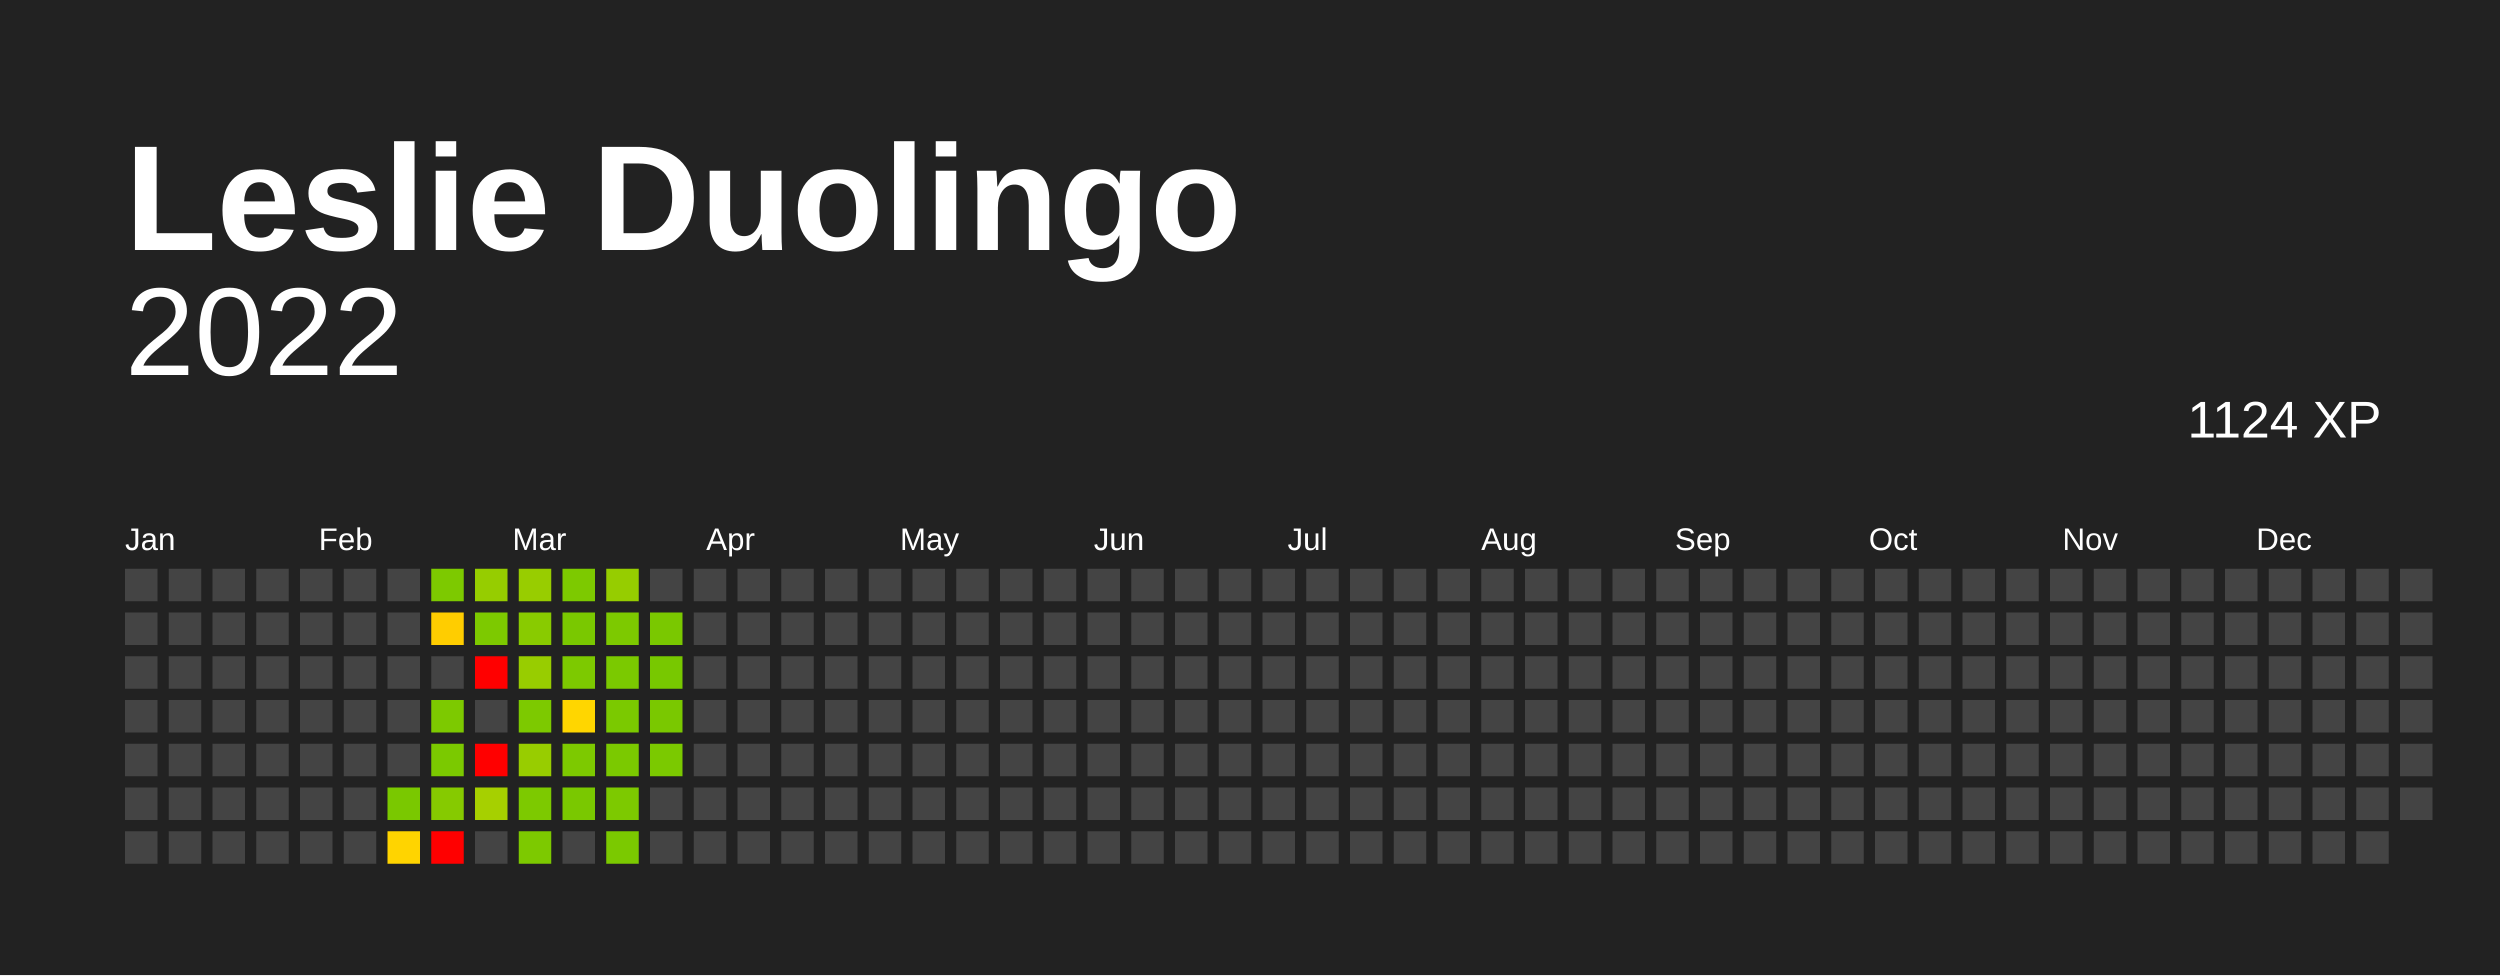
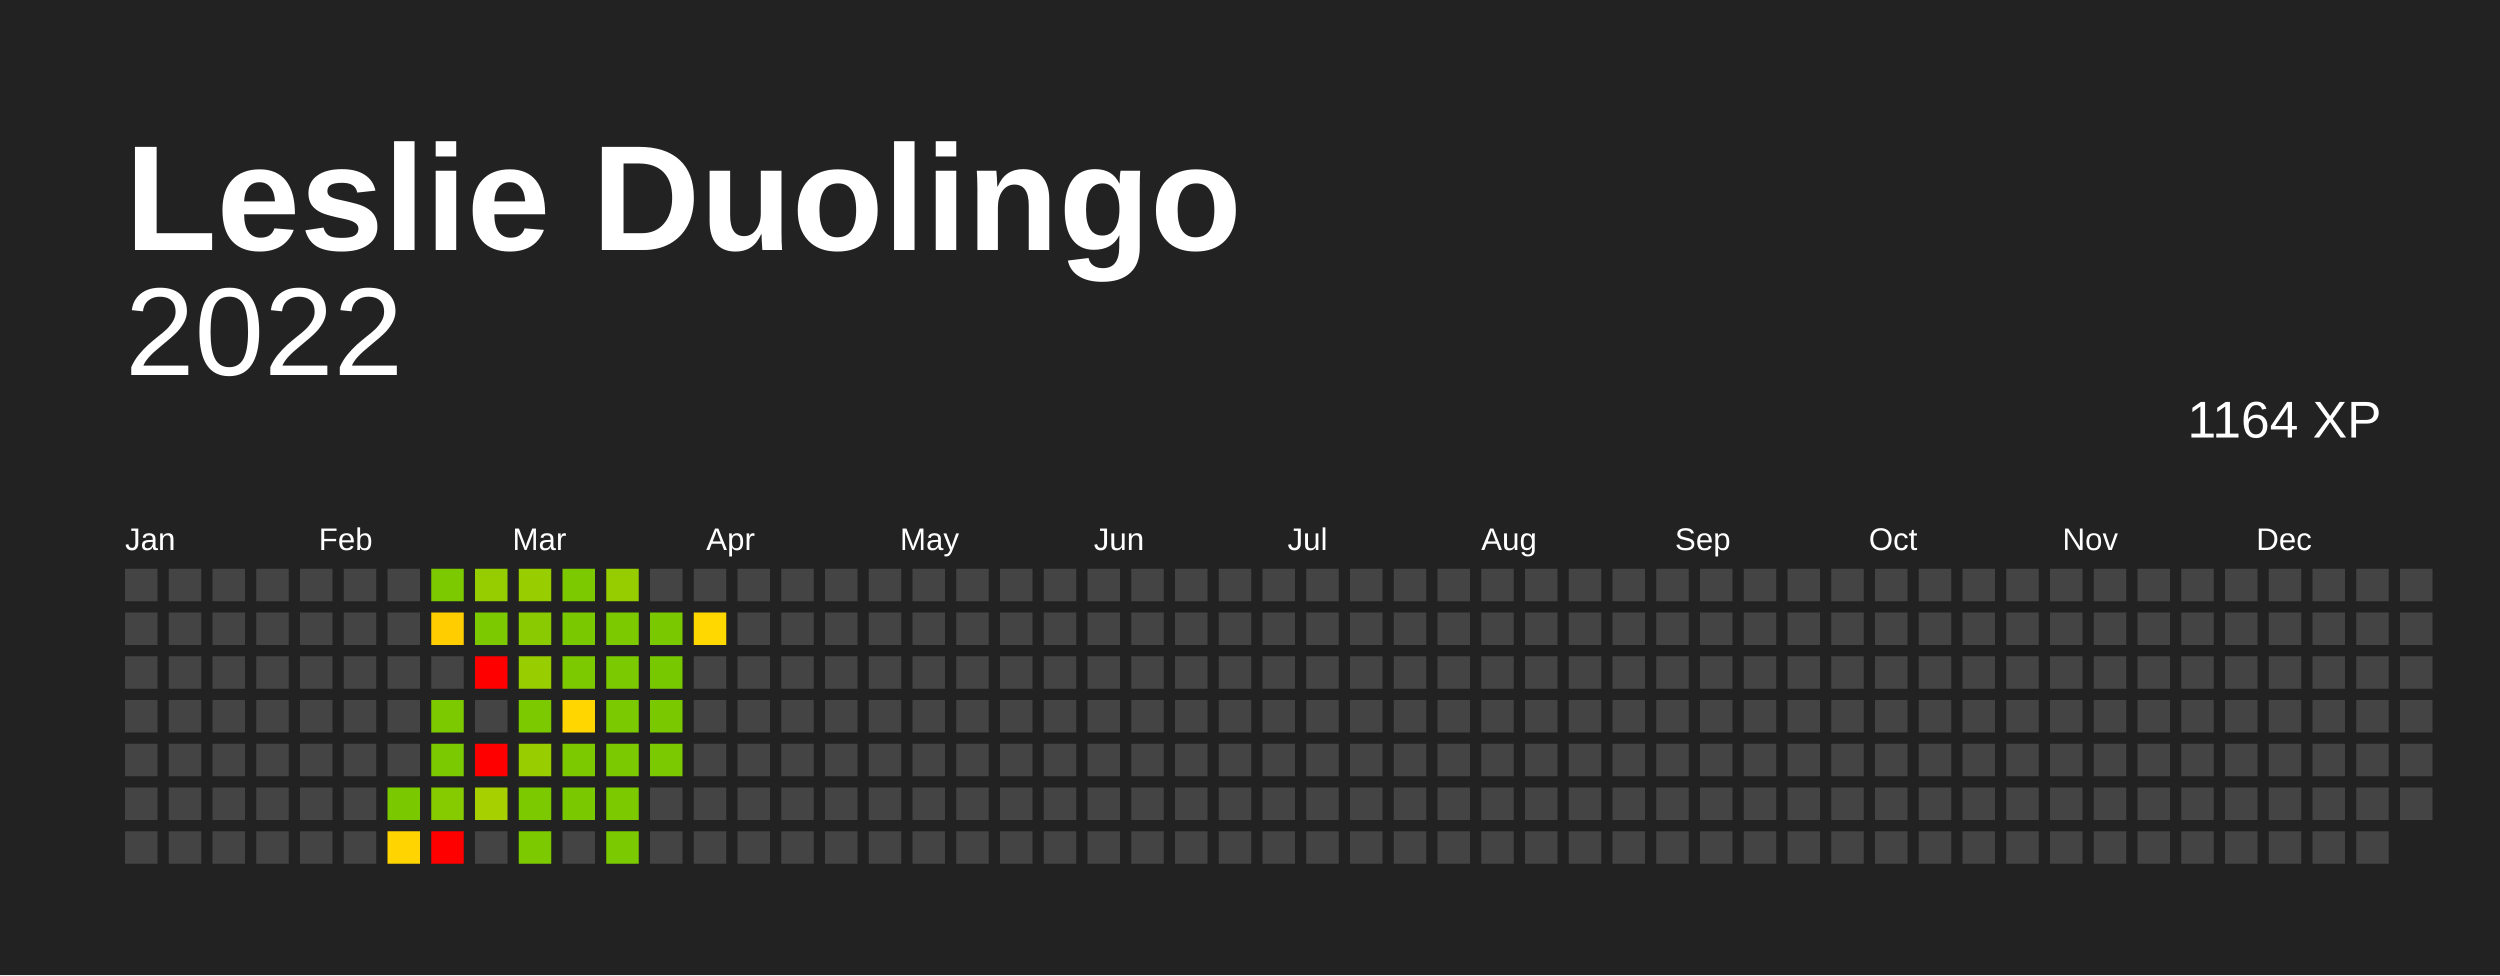
<svg xmlns="http://www.w3.org/2000/svg" baseProfile="full" height="78mm" version="1.1" viewBox="0,0,200,78" width="200mm">
  <defs />
  <rect fill="#222222" height="78" width="200" x="0" y="0" />
  <text fill="#FFFFFF" style="font-size:12px; font-family:Arial; font-weight:bold;" x="10" y="20">Leslie Duolingo</text>
  <text alignment-baseline="hanging" fill="#FFFFFF" style="font-size:10.0px; font-family:Arial;" x="10" y="30">2022</text>
-   <text alignment-baseline="hanging" fill="#FFFFFF" style="font-size:4.125px; font-family:Arial;" x="175" y="35">1124 XP</text>
+   <text alignment-baseline="hanging" fill="#FFFFFF" style="font-size:4.125px; font-family:Arial;" x="175" y="35">1164 XP</text>
  <text fill="#FFFFFF" style="font-size:2.5px; font-family:Arial" x="10.0" y="44">Jan</text>
  <text fill="#FFFFFF" style="font-size:2.5px; font-family:Arial" x="25.5" y="44">Feb</text>
  <text fill="#FFFFFF" style="font-size:2.5px; font-family:Arial" x="41.0" y="44">Mar</text>
  <text fill="#FFFFFF" style="font-size:2.5px; font-family:Arial" x="56.5" y="44">Apr</text>
  <text fill="#FFFFFF" style="font-size:2.5px; font-family:Arial" x="72.0" y="44">May</text>
  <text fill="#FFFFFF" style="font-size:2.5px; font-family:Arial" x="87.5" y="44">Jun</text>
  <text fill="#FFFFFF" style="font-size:2.5px; font-family:Arial" x="103.0" y="44">Jul</text>
  <text fill="#FFFFFF" style="font-size:2.5px; font-family:Arial" x="118.5" y="44">Aug</text>
  <text fill="#FFFFFF" style="font-size:2.5px; font-family:Arial" x="134.0" y="44">Sep</text>
  <text fill="#FFFFFF" style="font-size:2.5px; font-family:Arial" x="149.5" y="44">Oct</text>
  <text fill="#FFFFFF" style="font-size:2.5px; font-family:Arial" x="165.0" y="44">Nov</text>
  <text fill="#FFFFFF" style="font-size:2.5px; font-family:Arial" x="180.5" y="44">Dec</text>
  <rect fill="#444444" height="2.6" width="2.6" x="10.0" y="45.5" />
  <rect fill="#444444" height="2.6" width="2.6" x="10.0" y="49.0" />
  <rect fill="#444444" height="2.6" width="2.6" x="10.0" y="52.5" />
  <rect fill="#444444" height="2.6" width="2.6" x="10.0" y="56.0" />
  <rect fill="#444444" height="2.6" width="2.6" x="10.0" y="59.5" />
  <rect fill="#444444" height="2.6" width="2.6" x="10.0" y="63.0" />
  <rect fill="#444444" height="2.6" width="2.6" x="10.0" y="66.5" />
  <rect fill="#444444" height="2.6" width="2.6" x="13.5" y="45.5" />
  <rect fill="#444444" height="2.6" width="2.6" x="13.5" y="49.0" />
  <rect fill="#444444" height="2.6" width="2.6" x="13.5" y="52.5" />
  <rect fill="#444444" height="2.6" width="2.6" x="13.5" y="56.0" />
  <rect fill="#444444" height="2.6" width="2.6" x="13.5" y="59.5" />
  <rect fill="#444444" height="2.6" width="2.6" x="13.5" y="63.0" />
  <rect fill="#444444" height="2.6" width="2.6" x="13.5" y="66.5" />
  <rect fill="#444444" height="2.6" width="2.6" x="17.0" y="45.5" />
  <rect fill="#444444" height="2.6" width="2.6" x="17.0" y="49.0" />
  <rect fill="#444444" height="2.6" width="2.6" x="17.0" y="52.5" />
  <rect fill="#444444" height="2.6" width="2.6" x="17.0" y="56.0" />
  <rect fill="#444444" height="2.6" width="2.6" x="17.0" y="59.5" />
  <rect fill="#444444" height="2.6" width="2.6" x="17.0" y="63.0" />
  <rect fill="#444444" height="2.6" width="2.6" x="17.0" y="66.5" />
  <rect fill="#444444" height="2.6" width="2.6" x="20.5" y="45.5" />
  <rect fill="#444444" height="2.6" width="2.6" x="20.5" y="49.0" />
  <rect fill="#444444" height="2.6" width="2.6" x="20.5" y="52.5" />
  <rect fill="#444444" height="2.6" width="2.6" x="20.5" y="56.0" />
  <rect fill="#444444" height="2.6" width="2.6" x="20.5" y="59.5" />
  <rect fill="#444444" height="2.6" width="2.6" x="20.5" y="63.0" />
  <rect fill="#444444" height="2.6" width="2.6" x="20.5" y="66.5" />
  <rect fill="#444444" height="2.6" width="2.6" x="24.0" y="45.5" />
  <rect fill="#444444" height="2.6" width="2.6" x="24.0" y="49.0" />
  <rect fill="#444444" height="2.6" width="2.6" x="24.0" y="52.5" />
  <rect fill="#444444" height="2.6" width="2.6" x="24.0" y="56.0" />
  <rect fill="#444444" height="2.6" width="2.6" x="24.0" y="59.5" />
  <rect fill="#444444" height="2.6" width="2.6" x="24.0" y="63.0" />
  <rect fill="#444444" height="2.6" width="2.6" x="24.0" y="66.5" />
  <rect fill="#444444" height="2.6" width="2.6" x="27.5" y="45.5" />
  <rect fill="#444444" height="2.6" width="2.6" x="27.5" y="49.0" />
  <rect fill="#444444" height="2.6" width="2.6" x="27.5" y="52.5" />
  <rect fill="#444444" height="2.6" width="2.6" x="27.5" y="56.0" />
  <rect fill="#444444" height="2.6" width="2.6" x="27.5" y="59.5" />
  <rect fill="#444444" height="2.6" width="2.6" x="27.5" y="63.0" />
  <rect fill="#444444" height="2.6" width="2.6" x="27.5" y="66.5" />
  <rect fill="#444444" height="2.6" width="2.6" x="31.0" y="45.5" />
  <rect fill="#444444" height="2.6" width="2.6" x="31.0" y="49.0" />
  <rect fill="#444444" height="2.6" width="2.6" x="31.0" y="52.5" />
  <rect fill="#444444" height="2.6" width="2.6" x="31.0" y="56.0" />
  <rect fill="#444444" height="2.6" width="2.6" x="31.0" y="59.5" />
  <rect fill="#7ac800" height="2.6" width="2.6" x="31.0" y="63.0" />
  <rect fill="#ffd400" height="2.6" width="2.6" x="31.0" y="66.5" />
  <rect fill="#7dc900" height="2.6" width="2.6" x="34.5" y="45.5" />
  <rect fill="#ffcd00" height="2.6" width="2.6" x="34.5" y="49.0" />
  <rect fill="#444444" height="2.6" width="2.6" x="34.5" y="52.5" />
  <rect fill="#7dc900" height="2.6" width="2.6" x="34.5" y="56.0" />
  <rect fill="#7bc900" height="2.6" width="2.6" x="34.5" y="59.5" />
  <rect fill="#86ca00" height="2.6" width="2.6" x="34.5" y="63.0" />
  <rect fill="red" height="2.6" width="2.6" x="34.5" y="66.5" />
  <rect fill="#96cd00" height="2.6" width="2.6" x="38.0" y="45.5" />
  <rect fill="#7dc900" height="2.6" width="2.6" x="38.0" y="49.0" />
  <rect fill="red" height="2.6" width="2.6" x="38.0" y="52.5" />
  <rect fill="#444444" height="2.6" width="2.6" x="38.0" y="56.0" />
  <rect fill="red" height="2.6" width="2.6" x="38.0" y="59.5" />
  <rect fill="#a6d000" height="2.6" width="2.6" x="38.0" y="63.0" />
  <rect fill="#444444" height="2.6" width="2.6" x="38.0" y="66.5" />
  <rect fill="#98cd00" height="2.6" width="2.6" x="41.5" y="45.5" />
  <rect fill="#89cb00" height="2.6" width="2.6" x="41.5" y="49.0" />
  <rect fill="#98cd00" height="2.6" width="2.6" x="41.5" y="52.5" />
  <rect fill="#7dc900" height="2.6" width="2.6" x="41.5" y="56.0" />
  <rect fill="#98cd00" height="2.6" width="2.6" x="41.5" y="59.5" />
  <rect fill="#7dc900" height="2.6" width="2.6" x="41.5" y="63.0" />
  <rect fill="#7dc900" height="2.6" width="2.6" x="41.5" y="66.5" />
  <rect fill="#7dc900" height="2.6" width="2.6" x="45.0" y="45.5" />
  <rect fill="#7ac800" height="2.6" width="2.6" x="45.0" y="49.0" />
  <rect fill="#7dc900" height="2.6" width="2.6" x="45.0" y="52.5" />
  <rect fill="#ffd600" height="2.6" width="2.6" x="45.0" y="56.0" />
  <rect fill="#7dc900" height="2.6" width="2.6" x="45.0" y="59.5" />
  <rect fill="#7ac800" height="2.6" width="2.6" x="45.0" y="63.0" />
  <rect fill="#444444" height="2.6" width="2.6" x="45.0" y="66.5" />
  <rect fill="#96cd00" height="2.6" width="2.6" x="48.5" y="45.5" />
  <rect fill="#7dc900" height="2.6" width="2.6" x="48.5" y="49.0" />
  <rect fill="#7bc900" height="2.6" width="2.6" x="48.5" y="52.5" />
  <rect fill="#7bc900" height="2.6" width="2.6" x="48.5" y="56.0" />
  <rect fill="#7bc900" height="2.6" width="2.6" x="48.5" y="59.5" />
  <rect fill="#7dc900" height="2.6" width="2.6" x="48.5" y="63.0" />
  <rect fill="#7bc900" height="2.6" width="2.6" x="48.5" y="66.5" />
  <rect fill="#444444" height="2.6" width="2.6" x="52.0" y="45.5" />
  <rect fill="#7ac800" height="2.6" width="2.6" x="52.0" y="49.0" />
  <rect fill="#78c800" height="2.6" width="2.6" x="52.0" y="52.5" />
  <rect fill="#7ac800" height="2.6" width="2.6" x="52.0" y="56.0" />
  <rect fill="#7bc900" height="2.6" width="2.6" x="52.0" y="59.5" />
  <rect fill="#444444" height="2.6" width="2.6" x="52.0" y="63.0" />
  <rect fill="#444444" height="2.6" width="2.6" x="52.0" y="66.5" />
  <rect fill="#444444" height="2.6" width="2.6" x="55.5" y="45.5" />
-   <rect fill="#444444" height="2.6" width="2.6" x="55.5" y="49.0" />
+   <rect fill="#ffd800" height="2.6" width="2.6" x="55.5" y="49.0" />
  <rect fill="#444444" height="2.6" width="2.6" x="55.5" y="52.5" />
  <rect fill="#444444" height="2.6" width="2.6" x="55.5" y="56.0" />
  <rect fill="#444444" height="2.6" width="2.6" x="55.5" y="59.5" />
  <rect fill="#444444" height="2.6" width="2.6" x="55.5" y="63.0" />
  <rect fill="#444444" height="2.6" width="2.6" x="55.5" y="66.5" />
  <rect fill="#444444" height="2.6" width="2.6" x="59.0" y="45.5" />
  <rect fill="#444444" height="2.6" width="2.6" x="59.0" y="49.0" />
  <rect fill="#444444" height="2.6" width="2.6" x="59.0" y="52.5" />
  <rect fill="#444444" height="2.6" width="2.6" x="59.0" y="56.0" />
  <rect fill="#444444" height="2.6" width="2.6" x="59.0" y="59.5" />
  <rect fill="#444444" height="2.6" width="2.6" x="59.0" y="63.0" />
  <rect fill="#444444" height="2.6" width="2.6" x="59.0" y="66.5" />
  <rect fill="#444444" height="2.6" width="2.6" x="62.5" y="45.5" />
  <rect fill="#444444" height="2.6" width="2.6" x="62.5" y="49.0" />
  <rect fill="#444444" height="2.6" width="2.6" x="62.5" y="52.5" />
  <rect fill="#444444" height="2.6" width="2.6" x="62.5" y="56.0" />
  <rect fill="#444444" height="2.6" width="2.6" x="62.5" y="59.5" />
  <rect fill="#444444" height="2.6" width="2.6" x="62.5" y="63.0" />
  <rect fill="#444444" height="2.6" width="2.6" x="62.5" y="66.5" />
  <rect fill="#444444" height="2.6" width="2.6" x="66.0" y="45.5" />
  <rect fill="#444444" height="2.6" width="2.6" x="66.0" y="49.0" />
  <rect fill="#444444" height="2.6" width="2.6" x="66.0" y="52.5" />
  <rect fill="#444444" height="2.6" width="2.6" x="66.0" y="56.0" />
  <rect fill="#444444" height="2.6" width="2.6" x="66.0" y="59.5" />
  <rect fill="#444444" height="2.6" width="2.6" x="66.0" y="63.0" />
  <rect fill="#444444" height="2.6" width="2.6" x="66.0" y="66.5" />
  <rect fill="#444444" height="2.6" width="2.6" x="69.5" y="45.5" />
  <rect fill="#444444" height="2.6" width="2.6" x="69.5" y="49.0" />
  <rect fill="#444444" height="2.6" width="2.6" x="69.5" y="52.5" />
  <rect fill="#444444" height="2.6" width="2.6" x="69.5" y="56.0" />
  <rect fill="#444444" height="2.6" width="2.6" x="69.5" y="59.5" />
  <rect fill="#444444" height="2.6" width="2.6" x="69.5" y="63.0" />
  <rect fill="#444444" height="2.6" width="2.6" x="69.5" y="66.5" />
  <rect fill="#444444" height="2.6" width="2.6" x="73.0" y="45.5" />
  <rect fill="#444444" height="2.6" width="2.6" x="73.0" y="49.0" />
  <rect fill="#444444" height="2.6" width="2.6" x="73.0" y="52.5" />
  <rect fill="#444444" height="2.6" width="2.6" x="73.0" y="56.0" />
  <rect fill="#444444" height="2.6" width="2.6" x="73.0" y="59.5" />
  <rect fill="#444444" height="2.6" width="2.6" x="73.0" y="63.0" />
  <rect fill="#444444" height="2.6" width="2.6" x="73.0" y="66.5" />
  <rect fill="#444444" height="2.6" width="2.6" x="76.5" y="45.5" />
  <rect fill="#444444" height="2.6" width="2.6" x="76.5" y="49.0" />
  <rect fill="#444444" height="2.6" width="2.6" x="76.5" y="52.5" />
  <rect fill="#444444" height="2.6" width="2.6" x="76.5" y="56.0" />
  <rect fill="#444444" height="2.6" width="2.6" x="76.5" y="59.5" />
  <rect fill="#444444" height="2.6" width="2.6" x="76.5" y="63.0" />
  <rect fill="#444444" height="2.6" width="2.6" x="76.5" y="66.5" />
  <rect fill="#444444" height="2.6" width="2.6" x="80.0" y="45.5" />
  <rect fill="#444444" height="2.6" width="2.6" x="80.0" y="49.0" />
  <rect fill="#444444" height="2.6" width="2.6" x="80.0" y="52.5" />
  <rect fill="#444444" height="2.6" width="2.6" x="80.0" y="56.0" />
  <rect fill="#444444" height="2.6" width="2.6" x="80.0" y="59.5" />
  <rect fill="#444444" height="2.6" width="2.6" x="80.0" y="63.0" />
  <rect fill="#444444" height="2.6" width="2.6" x="80.0" y="66.5" />
  <rect fill="#444444" height="2.6" width="2.6" x="83.5" y="45.5" />
  <rect fill="#444444" height="2.6" width="2.6" x="83.5" y="49.0" />
  <rect fill="#444444" height="2.6" width="2.6" x="83.5" y="52.5" />
  <rect fill="#444444" height="2.6" width="2.6" x="83.5" y="56.0" />
  <rect fill="#444444" height="2.6" width="2.6" x="83.5" y="59.5" />
  <rect fill="#444444" height="2.6" width="2.6" x="83.5" y="63.0" />
  <rect fill="#444444" height="2.6" width="2.6" x="83.5" y="66.5" />
  <rect fill="#444444" height="2.6" width="2.6" x="87.0" y="45.5" />
  <rect fill="#444444" height="2.6" width="2.6" x="87.0" y="49.0" />
  <rect fill="#444444" height="2.6" width="2.6" x="87.0" y="52.5" />
  <rect fill="#444444" height="2.6" width="2.6" x="87.0" y="56.0" />
  <rect fill="#444444" height="2.6" width="2.6" x="87.0" y="59.5" />
  <rect fill="#444444" height="2.6" width="2.6" x="87.0" y="63.0" />
  <rect fill="#444444" height="2.6" width="2.6" x="87.0" y="66.5" />
  <rect fill="#444444" height="2.6" width="2.6" x="90.5" y="45.5" />
  <rect fill="#444444" height="2.6" width="2.6" x="90.5" y="49.0" />
  <rect fill="#444444" height="2.6" width="2.6" x="90.5" y="52.5" />
  <rect fill="#444444" height="2.6" width="2.6" x="90.5" y="56.0" />
  <rect fill="#444444" height="2.6" width="2.6" x="90.5" y="59.5" />
  <rect fill="#444444" height="2.6" width="2.6" x="90.5" y="63.0" />
  <rect fill="#444444" height="2.6" width="2.6" x="90.5" y="66.5" />
  <rect fill="#444444" height="2.6" width="2.6" x="94.0" y="45.5" />
  <rect fill="#444444" height="2.6" width="2.6" x="94.0" y="49.0" />
  <rect fill="#444444" height="2.6" width="2.6" x="94.0" y="52.5" />
  <rect fill="#444444" height="2.6" width="2.6" x="94.0" y="56.0" />
  <rect fill="#444444" height="2.6" width="2.6" x="94.0" y="59.5" />
  <rect fill="#444444" height="2.6" width="2.6" x="94.0" y="63.0" />
  <rect fill="#444444" height="2.6" width="2.6" x="94.0" y="66.5" />
  <rect fill="#444444" height="2.6" width="2.6" x="97.5" y="45.5" />
  <rect fill="#444444" height="2.6" width="2.6" x="97.5" y="49.0" />
  <rect fill="#444444" height="2.6" width="2.6" x="97.5" y="52.5" />
  <rect fill="#444444" height="2.6" width="2.6" x="97.5" y="56.0" />
  <rect fill="#444444" height="2.6" width="2.6" x="97.5" y="59.5" />
  <rect fill="#444444" height="2.6" width="2.6" x="97.5" y="63.0" />
  <rect fill="#444444" height="2.6" width="2.6" x="97.5" y="66.5" />
  <rect fill="#444444" height="2.6" width="2.6" x="101.0" y="45.5" />
  <rect fill="#444444" height="2.6" width="2.6" x="101.0" y="49.0" />
  <rect fill="#444444" height="2.6" width="2.6" x="101.0" y="52.5" />
  <rect fill="#444444" height="2.6" width="2.6" x="101.0" y="56.0" />
  <rect fill="#444444" height="2.6" width="2.6" x="101.0" y="59.5" />
  <rect fill="#444444" height="2.6" width="2.6" x="101.0" y="63.0" />
  <rect fill="#444444" height="2.6" width="2.6" x="101.0" y="66.5" />
  <rect fill="#444444" height="2.6" width="2.6" x="104.5" y="45.5" />
  <rect fill="#444444" height="2.6" width="2.6" x="104.5" y="49.0" />
  <rect fill="#444444" height="2.6" width="2.6" x="104.5" y="52.5" />
  <rect fill="#444444" height="2.6" width="2.6" x="104.5" y="56.0" />
  <rect fill="#444444" height="2.6" width="2.6" x="104.5" y="59.5" />
  <rect fill="#444444" height="2.6" width="2.6" x="104.5" y="63.0" />
  <rect fill="#444444" height="2.6" width="2.6" x="104.5" y="66.5" />
  <rect fill="#444444" height="2.6" width="2.6" x="108.0" y="45.5" />
  <rect fill="#444444" height="2.6" width="2.6" x="108.0" y="49.0" />
  <rect fill="#444444" height="2.6" width="2.6" x="108.0" y="52.5" />
  <rect fill="#444444" height="2.6" width="2.6" x="108.0" y="56.0" />
  <rect fill="#444444" height="2.6" width="2.6" x="108.0" y="59.5" />
  <rect fill="#444444" height="2.6" width="2.6" x="108.0" y="63.0" />
  <rect fill="#444444" height="2.6" width="2.6" x="108.0" y="66.5" />
  <rect fill="#444444" height="2.6" width="2.6" x="111.5" y="45.5" />
  <rect fill="#444444" height="2.6" width="2.6" x="111.5" y="49.0" />
  <rect fill="#444444" height="2.6" width="2.6" x="111.5" y="52.5" />
  <rect fill="#444444" height="2.6" width="2.6" x="111.5" y="56.0" />
  <rect fill="#444444" height="2.6" width="2.6" x="111.5" y="59.5" />
  <rect fill="#444444" height="2.6" width="2.6" x="111.5" y="63.0" />
  <rect fill="#444444" height="2.6" width="2.6" x="111.5" y="66.5" />
  <rect fill="#444444" height="2.6" width="2.6" x="115.0" y="45.5" />
  <rect fill="#444444" height="2.6" width="2.6" x="115.0" y="49.0" />
  <rect fill="#444444" height="2.6" width="2.6" x="115.0" y="52.5" />
  <rect fill="#444444" height="2.6" width="2.6" x="115.0" y="56.0" />
  <rect fill="#444444" height="2.6" width="2.6" x="115.0" y="59.5" />
  <rect fill="#444444" height="2.6" width="2.6" x="115.0" y="63.0" />
  <rect fill="#444444" height="2.6" width="2.6" x="115.0" y="66.5" />
  <rect fill="#444444" height="2.6" width="2.6" x="118.5" y="45.5" />
  <rect fill="#444444" height="2.6" width="2.6" x="118.5" y="49.0" />
  <rect fill="#444444" height="2.6" width="2.6" x="118.5" y="52.5" />
  <rect fill="#444444" height="2.6" width="2.6" x="118.5" y="56.0" />
  <rect fill="#444444" height="2.6" width="2.6" x="118.5" y="59.5" />
  <rect fill="#444444" height="2.6" width="2.6" x="118.5" y="63.0" />
  <rect fill="#444444" height="2.6" width="2.6" x="118.5" y="66.5" />
  <rect fill="#444444" height="2.6" width="2.6" x="122.0" y="45.5" />
  <rect fill="#444444" height="2.6" width="2.6" x="122.0" y="49.0" />
  <rect fill="#444444" height="2.6" width="2.6" x="122.0" y="52.5" />
  <rect fill="#444444" height="2.6" width="2.6" x="122.0" y="56.0" />
  <rect fill="#444444" height="2.6" width="2.6" x="122.0" y="59.5" />
  <rect fill="#444444" height="2.6" width="2.6" x="122.0" y="63.0" />
  <rect fill="#444444" height="2.6" width="2.6" x="122.0" y="66.5" />
  <rect fill="#444444" height="2.6" width="2.6" x="125.5" y="45.5" />
  <rect fill="#444444" height="2.6" width="2.6" x="125.5" y="49.0" />
  <rect fill="#444444" height="2.6" width="2.6" x="125.5" y="52.5" />
  <rect fill="#444444" height="2.6" width="2.6" x="125.5" y="56.0" />
  <rect fill="#444444" height="2.6" width="2.6" x="125.5" y="59.5" />
  <rect fill="#444444" height="2.6" width="2.6" x="125.5" y="63.0" />
  <rect fill="#444444" height="2.6" width="2.6" x="125.5" y="66.5" />
  <rect fill="#444444" height="2.6" width="2.6" x="129.0" y="45.5" />
  <rect fill="#444444" height="2.6" width="2.6" x="129.0" y="49.0" />
  <rect fill="#444444" height="2.6" width="2.6" x="129.0" y="52.5" />
  <rect fill="#444444" height="2.6" width="2.6" x="129.0" y="56.0" />
  <rect fill="#444444" height="2.6" width="2.6" x="129.0" y="59.5" />
  <rect fill="#444444" height="2.6" width="2.6" x="129.0" y="63.0" />
  <rect fill="#444444" height="2.6" width="2.6" x="129.0" y="66.5" />
  <rect fill="#444444" height="2.6" width="2.6" x="132.5" y="45.5" />
  <rect fill="#444444" height="2.6" width="2.6" x="132.5" y="49.0" />
  <rect fill="#444444" height="2.6" width="2.6" x="132.5" y="52.5" />
  <rect fill="#444444" height="2.6" width="2.6" x="132.5" y="56.0" />
  <rect fill="#444444" height="2.6" width="2.6" x="132.5" y="59.5" />
  <rect fill="#444444" height="2.6" width="2.6" x="132.5" y="63.0" />
  <rect fill="#444444" height="2.6" width="2.6" x="132.5" y="66.5" />
  <rect fill="#444444" height="2.6" width="2.6" x="136.0" y="45.5" />
  <rect fill="#444444" height="2.6" width="2.6" x="136.0" y="49.0" />
  <rect fill="#444444" height="2.6" width="2.6" x="136.0" y="52.5" />
  <rect fill="#444444" height="2.6" width="2.6" x="136.0" y="56.0" />
  <rect fill="#444444" height="2.6" width="2.6" x="136.0" y="59.5" />
  <rect fill="#444444" height="2.6" width="2.6" x="136.0" y="63.0" />
  <rect fill="#444444" height="2.6" width="2.6" x="136.0" y="66.5" />
  <rect fill="#444444" height="2.6" width="2.6" x="139.5" y="45.5" />
  <rect fill="#444444" height="2.6" width="2.6" x="139.5" y="49.0" />
  <rect fill="#444444" height="2.6" width="2.6" x="139.5" y="52.5" />
  <rect fill="#444444" height="2.6" width="2.6" x="139.5" y="56.0" />
  <rect fill="#444444" height="2.6" width="2.6" x="139.5" y="59.5" />
  <rect fill="#444444" height="2.6" width="2.6" x="139.5" y="63.0" />
  <rect fill="#444444" height="2.6" width="2.6" x="139.5" y="66.5" />
  <rect fill="#444444" height="2.6" width="2.6" x="143.0" y="45.5" />
  <rect fill="#444444" height="2.6" width="2.6" x="143.0" y="49.0" />
  <rect fill="#444444" height="2.6" width="2.6" x="143.0" y="52.5" />
  <rect fill="#444444" height="2.6" width="2.6" x="143.0" y="56.0" />
  <rect fill="#444444" height="2.6" width="2.6" x="143.0" y="59.5" />
  <rect fill="#444444" height="2.6" width="2.6" x="143.0" y="63.0" />
  <rect fill="#444444" height="2.6" width="2.6" x="143.0" y="66.5" />
  <rect fill="#444444" height="2.6" width="2.6" x="146.5" y="45.5" />
  <rect fill="#444444" height="2.6" width="2.6" x="146.5" y="49.0" />
  <rect fill="#444444" height="2.6" width="2.6" x="146.5" y="52.5" />
  <rect fill="#444444" height="2.6" width="2.6" x="146.5" y="56.0" />
  <rect fill="#444444" height="2.6" width="2.6" x="146.5" y="59.5" />
  <rect fill="#444444" height="2.6" width="2.6" x="146.5" y="63.0" />
  <rect fill="#444444" height="2.6" width="2.6" x="146.5" y="66.5" />
  <rect fill="#444444" height="2.6" width="2.6" x="150.0" y="45.5" />
  <rect fill="#444444" height="2.6" width="2.6" x="150.0" y="49.0" />
  <rect fill="#444444" height="2.6" width="2.6" x="150.0" y="52.5" />
  <rect fill="#444444" height="2.6" width="2.6" x="150.0" y="56.0" />
  <rect fill="#444444" height="2.6" width="2.6" x="150.0" y="59.5" />
  <rect fill="#444444" height="2.6" width="2.6" x="150.0" y="63.0" />
  <rect fill="#444444" height="2.6" width="2.6" x="150.0" y="66.5" />
  <rect fill="#444444" height="2.6" width="2.6" x="153.5" y="45.5" />
  <rect fill="#444444" height="2.6" width="2.6" x="153.5" y="49.0" />
  <rect fill="#444444" height="2.6" width="2.6" x="153.5" y="52.5" />
  <rect fill="#444444" height="2.6" width="2.6" x="153.5" y="56.0" />
  <rect fill="#444444" height="2.6" width="2.6" x="153.5" y="59.5" />
  <rect fill="#444444" height="2.6" width="2.6" x="153.5" y="63.0" />
  <rect fill="#444444" height="2.6" width="2.6" x="153.5" y="66.5" />
  <rect fill="#444444" height="2.6" width="2.6" x="157.0" y="45.5" />
  <rect fill="#444444" height="2.6" width="2.6" x="157.0" y="49.0" />
  <rect fill="#444444" height="2.6" width="2.6" x="157.0" y="52.5" />
  <rect fill="#444444" height="2.6" width="2.6" x="157.0" y="56.0" />
  <rect fill="#444444" height="2.6" width="2.6" x="157.0" y="59.5" />
  <rect fill="#444444" height="2.6" width="2.6" x="157.0" y="63.0" />
  <rect fill="#444444" height="2.6" width="2.6" x="157.0" y="66.5" />
  <rect fill="#444444" height="2.6" width="2.6" x="160.5" y="45.5" />
  <rect fill="#444444" height="2.6" width="2.6" x="160.5" y="49.0" />
  <rect fill="#444444" height="2.6" width="2.6" x="160.5" y="52.5" />
  <rect fill="#444444" height="2.6" width="2.6" x="160.5" y="56.0" />
  <rect fill="#444444" height="2.6" width="2.6" x="160.5" y="59.5" />
  <rect fill="#444444" height="2.6" width="2.6" x="160.5" y="63.0" />
  <rect fill="#444444" height="2.6" width="2.6" x="160.5" y="66.5" />
  <rect fill="#444444" height="2.6" width="2.6" x="164.0" y="45.5" />
  <rect fill="#444444" height="2.6" width="2.6" x="164.0" y="49.0" />
  <rect fill="#444444" height="2.6" width="2.6" x="164.0" y="52.5" />
  <rect fill="#444444" height="2.6" width="2.6" x="164.0" y="56.0" />
  <rect fill="#444444" height="2.6" width="2.6" x="164.0" y="59.5" />
  <rect fill="#444444" height="2.6" width="2.6" x="164.0" y="63.0" />
  <rect fill="#444444" height="2.6" width="2.6" x="164.0" y="66.5" />
  <rect fill="#444444" height="2.6" width="2.6" x="167.5" y="45.5" />
  <rect fill="#444444" height="2.6" width="2.6" x="167.5" y="49.0" />
  <rect fill="#444444" height="2.6" width="2.6" x="167.5" y="52.5" />
  <rect fill="#444444" height="2.6" width="2.6" x="167.5" y="56.0" />
  <rect fill="#444444" height="2.6" width="2.6" x="167.5" y="59.5" />
  <rect fill="#444444" height="2.6" width="2.6" x="167.5" y="63.0" />
  <rect fill="#444444" height="2.6" width="2.6" x="167.5" y="66.5" />
  <rect fill="#444444" height="2.6" width="2.6" x="171.0" y="45.5" />
  <rect fill="#444444" height="2.6" width="2.6" x="171.0" y="49.0" />
  <rect fill="#444444" height="2.6" width="2.6" x="171.0" y="52.5" />
  <rect fill="#444444" height="2.6" width="2.6" x="171.0" y="56.0" />
  <rect fill="#444444" height="2.6" width="2.6" x="171.0" y="59.5" />
  <rect fill="#444444" height="2.6" width="2.6" x="171.0" y="63.0" />
  <rect fill="#444444" height="2.6" width="2.6" x="171.0" y="66.5" />
  <rect fill="#444444" height="2.6" width="2.6" x="174.5" y="45.5" />
  <rect fill="#444444" height="2.6" width="2.6" x="174.5" y="49.0" />
  <rect fill="#444444" height="2.6" width="2.6" x="174.5" y="52.5" />
  <rect fill="#444444" height="2.6" width="2.6" x="174.5" y="56.0" />
  <rect fill="#444444" height="2.6" width="2.6" x="174.5" y="59.5" />
  <rect fill="#444444" height="2.6" width="2.6" x="174.5" y="63.0" />
  <rect fill="#444444" height="2.6" width="2.6" x="174.5" y="66.5" />
  <rect fill="#444444" height="2.6" width="2.6" x="178.0" y="45.5" />
  <rect fill="#444444" height="2.6" width="2.6" x="178.0" y="49.0" />
  <rect fill="#444444" height="2.6" width="2.6" x="178.0" y="52.5" />
  <rect fill="#444444" height="2.6" width="2.6" x="178.0" y="56.0" />
  <rect fill="#444444" height="2.6" width="2.6" x="178.0" y="59.5" />
  <rect fill="#444444" height="2.6" width="2.6" x="178.0" y="63.0" />
  <rect fill="#444444" height="2.6" width="2.6" x="178.0" y="66.5" />
  <rect fill="#444444" height="2.6" width="2.6" x="181.5" y="45.5" />
  <rect fill="#444444" height="2.6" width="2.6" x="181.5" y="49.0" />
  <rect fill="#444444" height="2.6" width="2.6" x="181.5" y="52.5" />
  <rect fill="#444444" height="2.6" width="2.6" x="181.5" y="56.0" />
  <rect fill="#444444" height="2.6" width="2.6" x="181.5" y="59.5" />
  <rect fill="#444444" height="2.6" width="2.6" x="181.5" y="63.0" />
  <rect fill="#444444" height="2.6" width="2.6" x="181.5" y="66.5" />
  <rect fill="#444444" height="2.6" width="2.6" x="185.0" y="45.5" />
  <rect fill="#444444" height="2.6" width="2.6" x="185.0" y="49.0" />
  <rect fill="#444444" height="2.6" width="2.6" x="185.0" y="52.5" />
  <rect fill="#444444" height="2.6" width="2.6" x="185.0" y="56.0" />
  <rect fill="#444444" height="2.6" width="2.6" x="185.0" y="59.5" />
  <rect fill="#444444" height="2.6" width="2.6" x="185.0" y="63.0" />
  <rect fill="#444444" height="2.6" width="2.6" x="185.0" y="66.5" />
  <rect fill="#444444" height="2.6" width="2.6" x="188.5" y="45.5" />
  <rect fill="#444444" height="2.6" width="2.6" x="188.5" y="49.0" />
  <rect fill="#444444" height="2.6" width="2.6" x="188.5" y="52.5" />
  <rect fill="#444444" height="2.6" width="2.6" x="188.5" y="56.0" />
  <rect fill="#444444" height="2.6" width="2.6" x="188.5" y="59.5" />
  <rect fill="#444444" height="2.6" width="2.6" x="188.5" y="63.0" />
  <rect fill="#444444" height="2.6" width="2.6" x="188.5" y="66.5" />
  <rect fill="#444444" height="2.6" width="2.6" x="192.0" y="45.5" />
  <rect fill="#444444" height="2.6" width="2.6" x="192.0" y="49.0" />
  <rect fill="#444444" height="2.6" width="2.6" x="192.0" y="52.5" />
  <rect fill="#444444" height="2.6" width="2.6" x="192.0" y="56.0" />
  <rect fill="#444444" height="2.6" width="2.6" x="192.0" y="59.5" />
  <rect fill="#444444" height="2.6" width="2.6" x="192.0" y="63.0" />
</svg>
